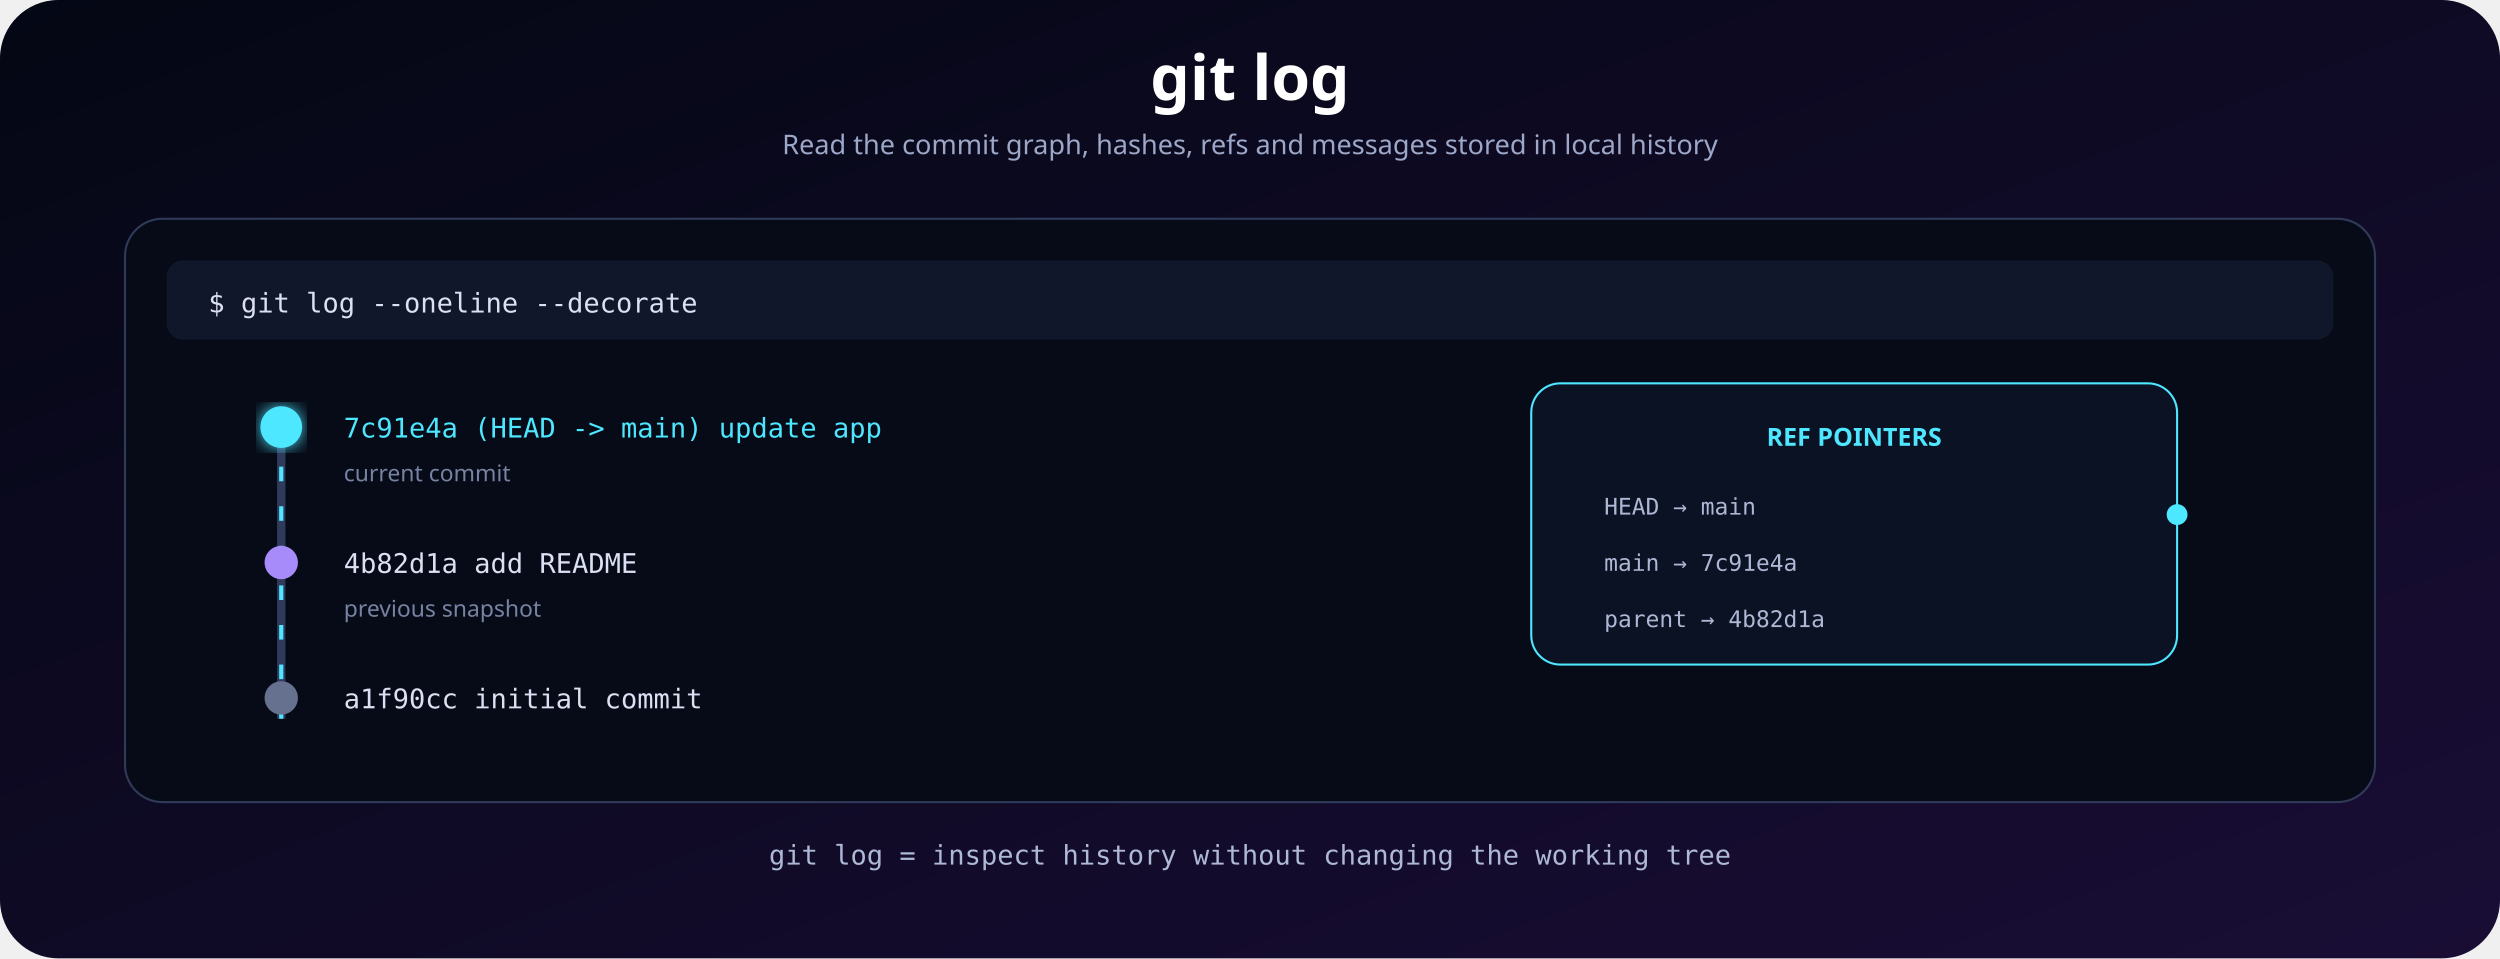
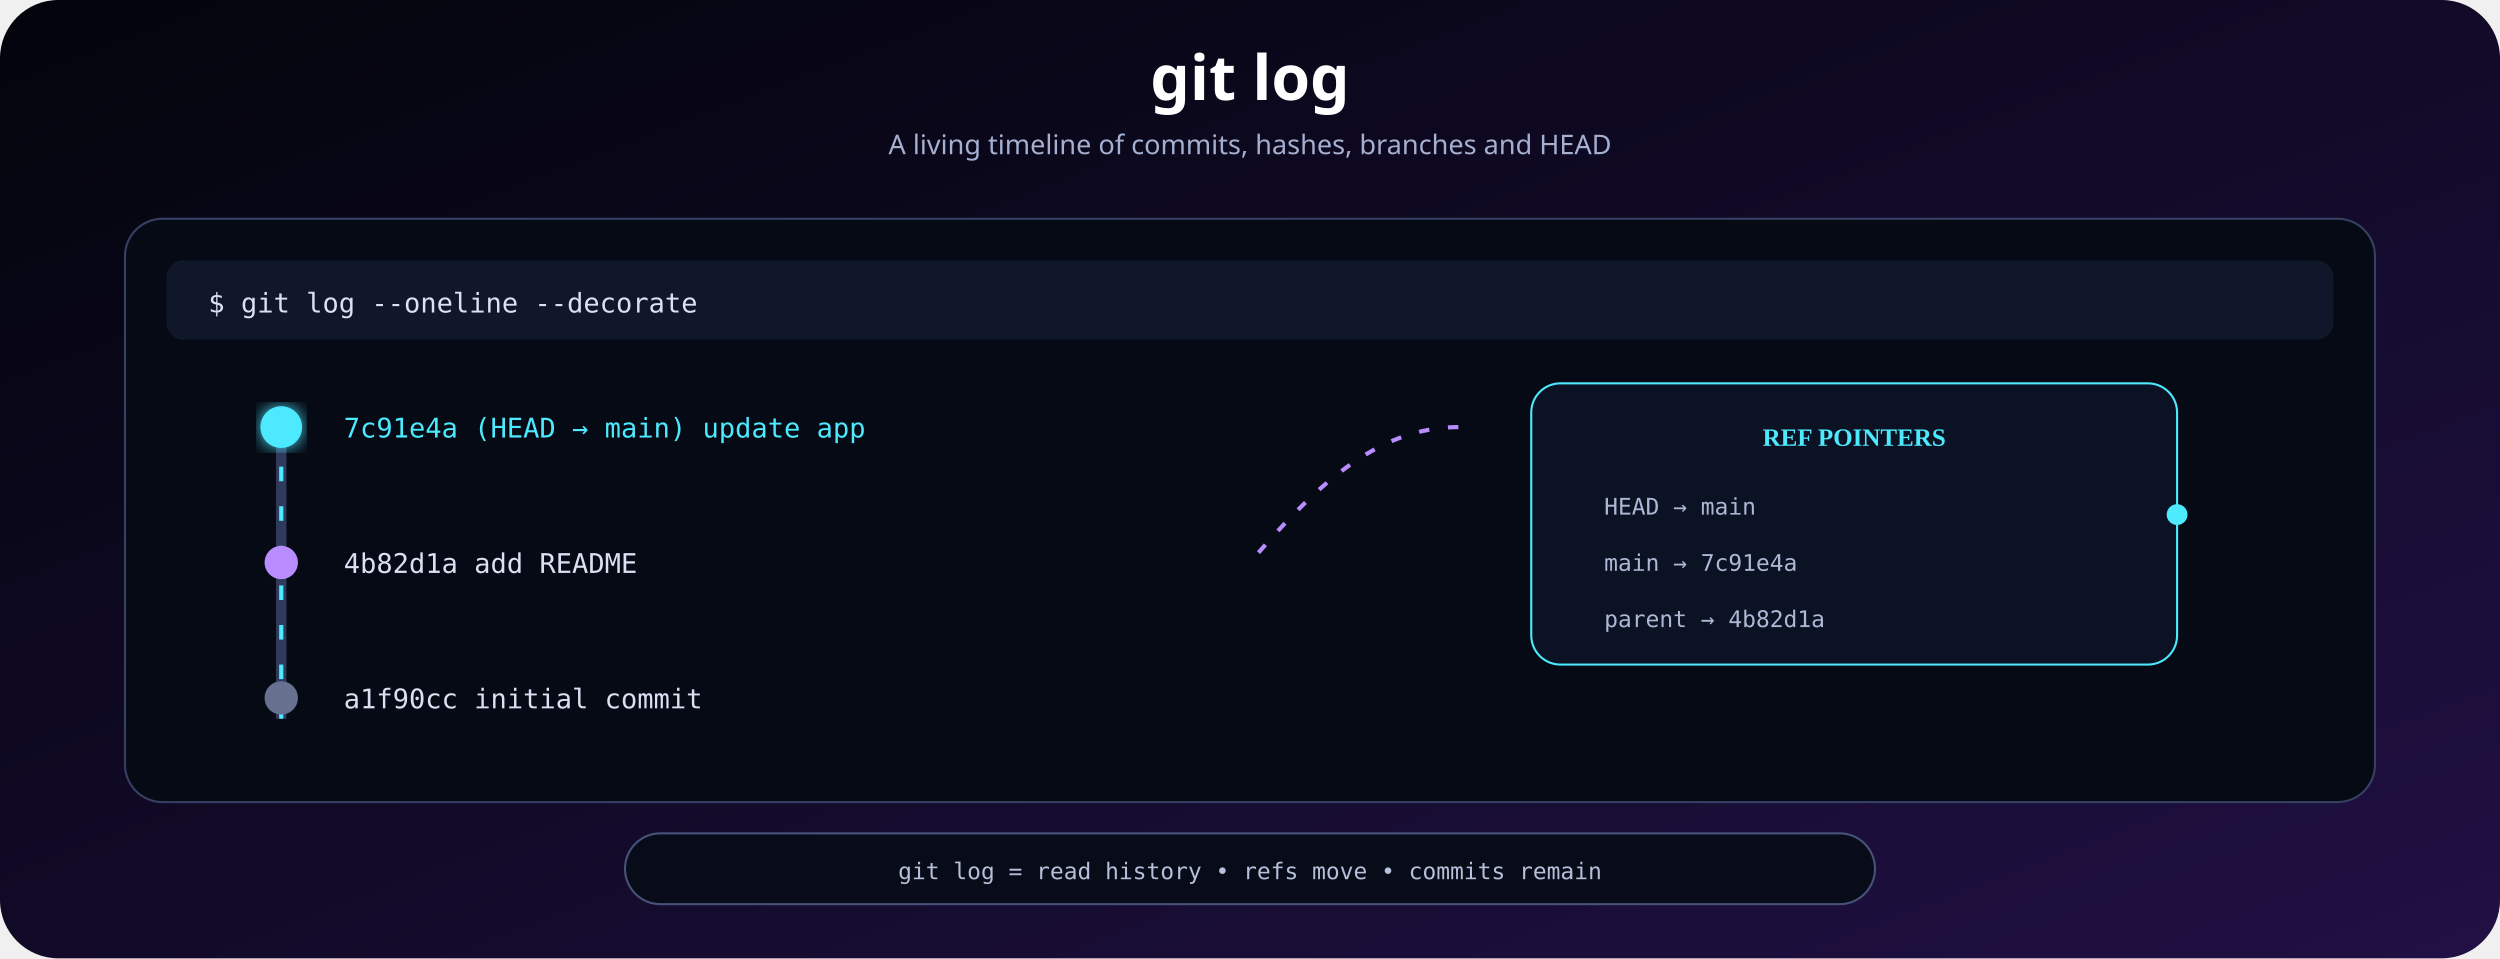
<svg xmlns="http://www.w3.org/2000/svg" viewBox="0 0 1200 460">
  <defs>
    <linearGradient id="b" x2="1" y2="1">
-       <stop stop-color="#040714" />
-       <stop offset="1" stop-color="#190d35" />
+       <stop stop-color="#02040b" />
+       <stop offset="1" stop-color="#211044" />
    </linearGradient>
-     <filter id="gl">
-       <feGaussianBlur stdDeviation="4" result="b" />
+     <filter id="g">
+       <feGaussianBlur stdDeviation="4" result="x" />
      <feMerge>
-         <feMergeNode in="b" />
+         <feMergeNode in="x" />
        <feMergeNode in="SourceGraphic" />
      </feMerge>
    </filter>
  </defs>
  <rect width="1200" height="460" rx="28" fill="url(#b)" />
-   <text x="600" y="48" text-anchor="middle" fill="#fff" font-family="system-ui" font-size="30" font-weight="800">git log</text>
-   <text x="600" y="74" text-anchor="middle" fill="#9da7c8" font-family="system-ui" font-size="13">Read the commit graph, hashes, refs and messages stored in local history</text>
-   <rect x="60" y="105" width="1080" height="280" rx="18" fill="#070b17" stroke="#303a59" />
-   <rect x="80" y="125" width="1040" height="38" rx="8" fill="#11172a" />
+   <text x="600" y="48" text-anchor="middle" fill="white" font-family="system-ui" font-size="30" font-weight="800">git log</text>
+   <text x="600" y="74" text-anchor="middle" fill="#a5afd0" font-family="system-ui" font-size="13">A living timeline of commits, hashes, branches and HEAD</text>
+   <rect x="60" y="105" width="1080" height="280" rx="18" fill="#060a15" stroke="#354064" />
+   <rect x="80" y="125" width="1040" height="38" rx="8" fill="#10172a" />
  <text x="100" y="150" fill="#dce1f2" font-family="monospace" font-size="13">$ git log --oneline --decorate</text>
-   <path d="M135 205V345" stroke="#303a5b" stroke-width="4" />
-   <path d="M135 205V345" stroke="#4de7ff" stroke-width="2" stroke-dasharray="7 12">
-     <animate attributeName="stroke-dashoffset" from="0" to="-38" dur="1s" repeatCount="indefinite" />
+   <path d="M135 205V345" stroke="#303a5b" stroke-width="5" />
+   <path d="M135 205V345" stroke="#4deaff" stroke-width="2" stroke-dasharray="7 12">
+     <animate attributeName="stroke-dashoffset" from="0" to="-38" dur=".8s" repeatCount="indefinite" />
  </path>
  <g font-family="monospace">
-     <circle cx="135" cy="205" r="10" fill="#4de7ff" filter="url(#gl)">
-       <animate attributeName="r" values="8;13;8" dur="1.4s" repeatCount="indefinite" />
+     <circle cx="135" cy="205" r="10" fill="#4deaff" filter="url(#g)">
+       <animate attributeName="r" values="8;14;8" dur="1.3s" repeatCount="indefinite" />
    </circle>
-     <text x="165" y="210" fill="#4de7ff" font-size="13">7c91e4a (HEAD -&gt; main) update app</text>
-     <text x="165" y="231" fill="#7783a2" font-family="system-ui" font-size="11">current commit</text>
-     <circle cx="135" cy="270" r="8" fill="#a78bfa" />
+     <text x="165" y="210" fill="#4deaff" font-size="13">7c91e4a (HEAD → main) update app</text>
+     <circle cx="135" cy="270" r="8" fill="#b98cff" />
    <text x="165" y="275" fill="#dbe0f2" font-size="13">4b82d1a add README</text>
-     <text x="165" y="296" fill="#7783a2" font-family="system-ui" font-size="11">previous snapshot</text>
    <circle cx="135" cy="335" r="8" fill="#65718f" />
    <text x="165" y="340" fill="#dbe0f2" font-size="13">a1f90cc initial commit</text>
  </g>
-   <rect x="735" y="184" width="310" height="135" rx="14" fill="#0b1223" stroke="#4de7ff" />
-   <text x="890" y="214" text-anchor="middle" fill="#4de7ff" font-family="system-ui" font-size="12" font-weight="800">REF POINTERS</text>
+   <rect x="735" y="184" width="310" height="135" rx="14" fill="#0b1223" stroke="#4deaff" />
+   <text x="890" y="214" text-anchor="middle" fill="#4deaff" font-size="12" font-weight="800">REF POINTERS</text>
  <text x="770" y="247" fill="#aeb8d5" font-family="monospace" font-size="11">HEAD  →  main</text>
  <text x="770" y="274" fill="#aeb8d5" font-family="monospace" font-size="11">main  →  7c91e4a</text>
  <text x="770" y="301" fill="#aeb8d5" font-family="monospace" font-size="11">parent → 4b82d1a</text>
-   <circle cx="1045" cy="247" r="5" fill="#4de7ff">
-     <animate attributeName="opacity" values="1;.2;1" dur="1s" repeatCount="indefinite" />
+   <circle cx="1045" cy="247" r="5" fill="#4deaff">
+     <animate attributeName="opacity" values="1;.15;1" dur="1s" repeatCount="indefinite" />
  </circle>
-   <text x="600" y="415" text-anchor="middle" fill="#aeb8d7" font-family="monospace" font-size="13">git log = inspect history without changing the working tree</text>
+   <path d="M700 205C660 205 630 235 600 270" fill="none" stroke="#b98cff" stroke-width="2" stroke-dasharray="5 9">
+     <animate attributeName="stroke-dashoffset" from="0" to="-28" dur=".7s" repeatCount="indefinite" />
+   </path>
+   <rect x="300" y="400" width="600" height="34" rx="17" fill="#080c18" stroke="#46527a" />
+   <text x="600" y="422" text-anchor="middle" fill="#b7c0da" font-family="monospace" font-size="11">git log = read history • refs move • commits remain</text>
</svg>
